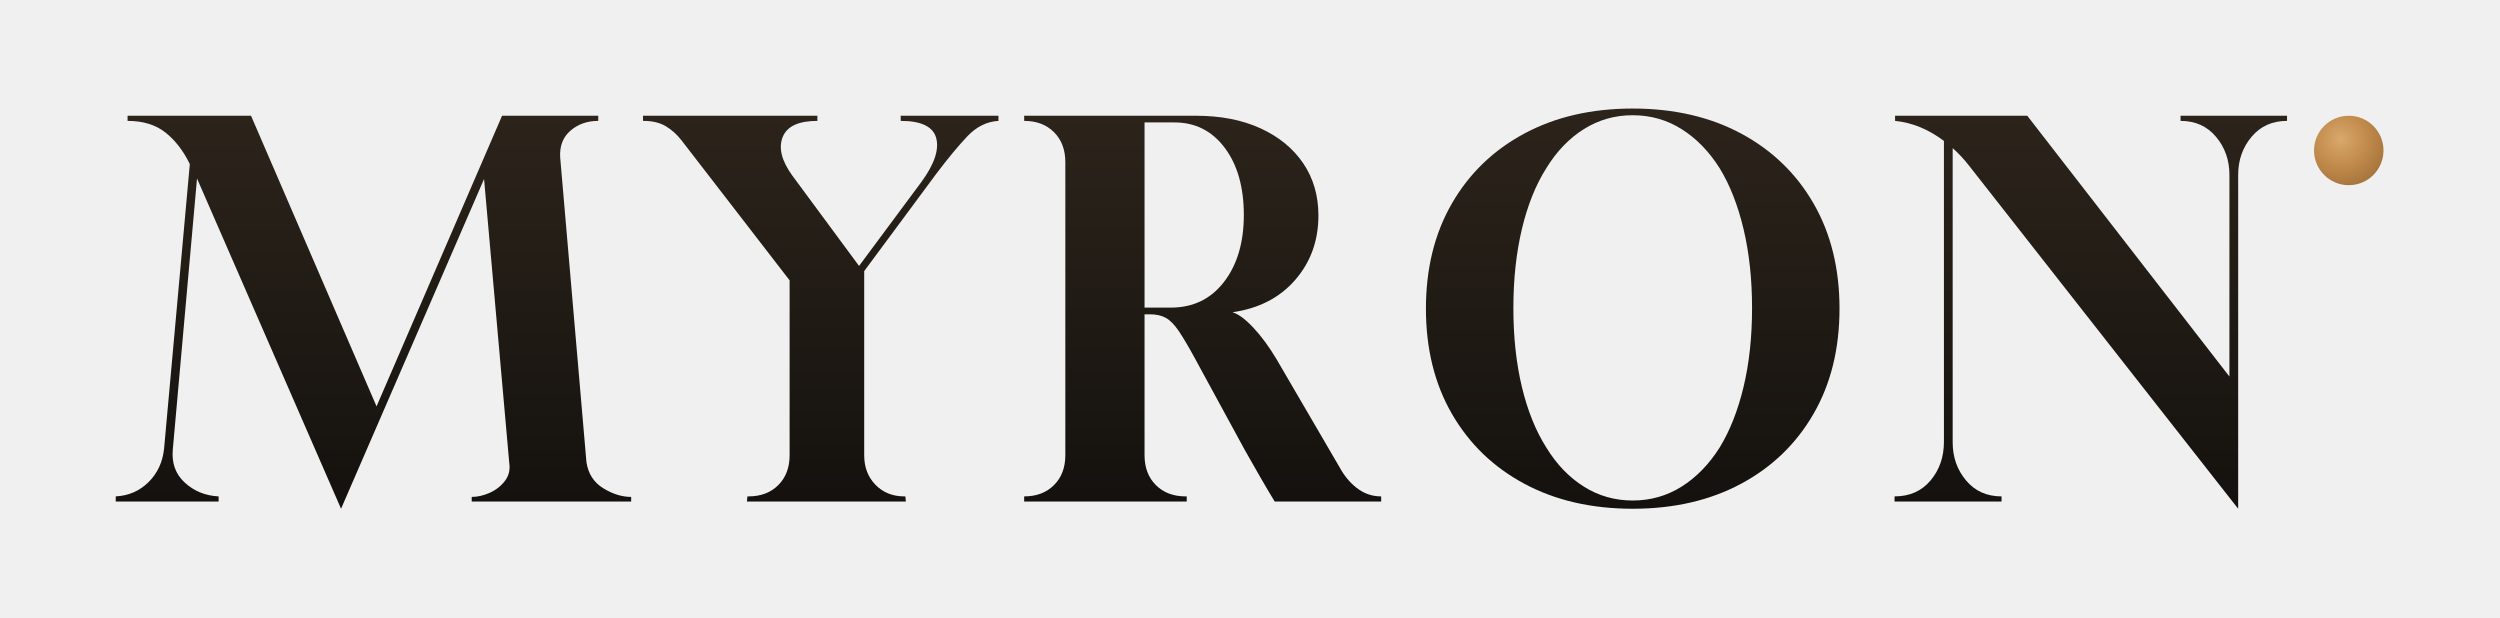
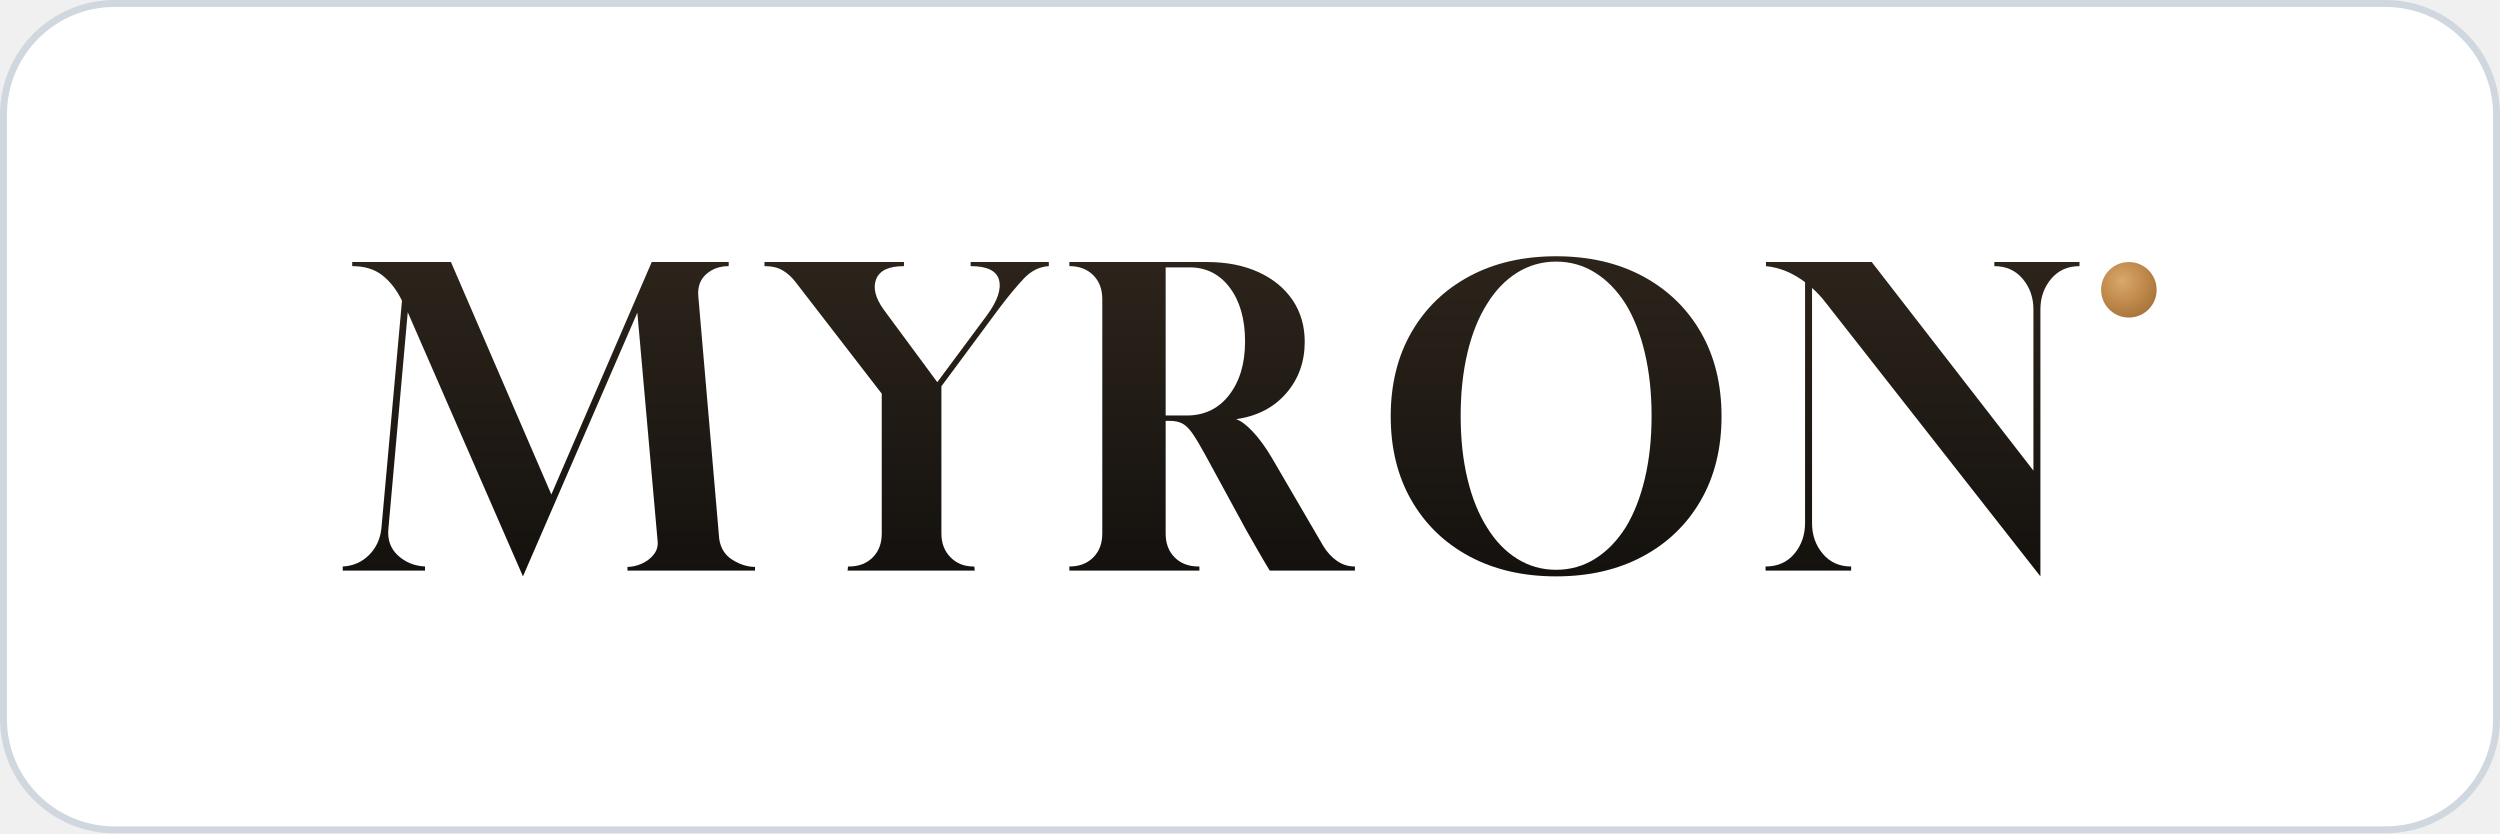
- <svg xmlns="http://www.w3.org/2000/svg" width="1296" height="320" viewBox="0 0 1296 320">
-   <defs>
-     <linearGradient id="dark" x1="0" y1="0" x2="0" y2="1">
-       <stop offset="0%" stop-color="#2C241B" />
-       <stop offset="100%" stop-color="#14110E" />
-     </linearGradient>
-     <radialGradient id="bronze" cx="38%" cy="34%" r="72%">
-       <stop offset="0%" stop-color="#D9A86C" />
-       <stop offset="55%" stop-color="#C08A4B" />
-       <stop offset="100%" stop-color="#A5733A" />
-     </radialGradient>
-   </defs>
-   <g transform="translate(67.2,260.0)">
-     <g fill="url(#dark)">
-       <path d="M109.6 3.733 34.933 -167.467 22.4 -27.2Q21.333 -16.533 28.533 -9.867Q35.733 -3.2 46.133 -2.667V0.0H-7.2V-2.667Q2.933 -3.2 9.867 -10.133Q16.8 -17.067 17.867 -27.467L31.2 -174.933Q26.133 -185.333 18.533 -191.333Q10.933 -197.333 -1.067 -197.333V-200.0H62.933L128.0 -49.333L193.067 -200.0H242.933V-197.333Q234.4 -197.333 228.533 -192.267Q222.667 -187.2 223.2 -178.4L236.8 -20.533Q238.133 -11.467 245.467 -6.933Q252.8 -2.4 260.0 -2.4V0.0H177.333V-2.4Q181.867 -2.4 186.667 -4.533Q191.467 -6.667 194.533 -10.667Q197.6 -14.667 196.8 -20.0L183.733 -167.2Z" />
-       <path d="M320 0.0 320.267 -2.667H320.8Q330.4 -2.667 336.267 -8.533Q342.133 -14.4 342.133 -24.0V-114.667L286.133 -187.2Q282.667 -191.733 278.0 -194.533Q273.333 -197.333 266.4 -197.333H266.133V-200.0H356.533V-197.333Q341.867 -197.333 338.533 -188.933Q335.2 -180.533 343.467 -169.067L378.133 -122.133L410.4 -165.6Q420.533 -179.467 418.133 -188.4Q415.733 -197.333 399.733 -197.333V-200.0H450.4V-197.333Q441.333 -196.8 434.267 -189.333Q427.2 -181.867 418.133 -169.867L380.8 -119.467V-24.0Q380.8 -14.667 386.667 -8.667Q392.533 -2.667 401.6 -2.667H402.133L402.4 0.0Z" />
-       <path d="M463.733 0.0V-2.667Q473.333 -2.667 479.2 -8.533Q485.067 -14.4 485.067 -24.0V-176.0Q485.067 -185.6 479.2 -191.467Q473.333 -197.333 463.733 -197.333V-200.0H552.8Q572.0 -200.0 586.267 -193.467Q600.533 -186.933 608.4 -175.333Q616.267 -163.733 616.267 -148.267Q616.267 -128.8 604.267 -114.933Q592.267 -101.067 571.733 -98.133Q576.267 -96.8 582.533 -90.133Q588.8 -83.467 594.667 -73.6L628.267 -16.0Q632.0 -9.867 637.2 -6.267Q642.4 -2.667 648.8 -2.667V0.0H593.6Q589.867 -6.133 585.733 -13.333Q581.6 -20.533 578.133 -26.667L552.0 -74.667Q547.2 -83.467 543.867 -88.4Q540.533 -93.333 537.2 -95.2Q533.867 -97.067 528.8 -97.067H526.133V-24.0Q526.133 -14.4 532.0 -8.533Q537.867 -2.667 547.467 -2.667H548.0V0.0ZM526.133 -100.533H539.733Q557.067 -100.533 567.333 -113.867Q577.6 -127.2 577.6 -148.533Q577.6 -170.133 567.733 -183.333Q557.867 -196.533 541.6 -196.533H526.133Z" />
-       <path d="M779.2 3.733Q747.2 3.733 723.067 -9.2Q698.933 -22.133 685.467 -45.467Q672.0 -68.8 672.0 -100.0Q672.0 -131.2 685.467 -154.533Q698.933 -177.867 723.067 -190.8Q747.2 -203.733 779.2 -203.733Q811.2 -203.733 835.333 -190.8Q859.467 -177.867 872.933 -154.533Q886.4 -131.2 886.4 -100.0Q886.4 -68.8 872.933 -45.467Q859.467 -22.133 835.333 -9.2Q811.2 3.733 779.2 3.733ZM779.2 -0.533Q793.067 -0.533 804.533 -7.733Q816.0 -14.933 824.267 -28.0Q832.267 -41.067 836.667 -59.467Q841.067 -77.867 841.067 -100.267Q841.067 -122.667 836.667 -141.2Q832.267 -159.733 824.267 -172.8Q816.0 -185.867 804.533 -193.067Q793.067 -200.267 779.2 -200.267Q765.333 -200.267 753.867 -193.067Q742.4 -185.867 734.4 -172.8Q726.133 -159.733 721.733 -141.2Q717.333 -122.667 717.333 -100.267Q717.333 -77.867 721.733 -59.467Q726.133 -41.067 734.4 -28.0Q742.4 -14.933 753.867 -7.733Q765.333 -0.533 779.2 -0.533Z" />
-       <path d="M1093.067 3.733 953.333 -174.4Q951.467 -176.8 949.2 -179.2Q946.933 -181.6 945.067 -183.2V-30.667Q945.067 -19.2 952.0 -10.933Q958.933 -2.667 970.4 -2.667V0.0H914.933V-2.667Q926.667 -2.667 933.6 -10.933Q940.533 -19.2 940.533 -30.933V-186.933Q928.533 -196.0 915.2 -197.333V-200.0H983.733L1088.533 -64.8V-169.333Q1088.533 -180.8 1081.6 -189.067Q1074.667 -197.333 1063.2 -197.333V-200.0H1118.4V-197.333Q1106.933 -197.333 1100.0 -189.067Q1093.067 -180.8 1093.067 -169.333Z" />
+ <svg xmlns="http://www.w3.org/2000/svg" width="360" height="120" viewBox="0 0 360 120">
+   <rect x="0.5" y="0.5" width="359" height="119" rx="16" fill="#FFFFFF" stroke="#D0D7DE" />
+   <svg x="36.0" y="24.4" width="288.0" height="71.1" viewBox="0 0 1296 320">
+     <defs>
+       <linearGradient id="dark" x1="0" y1="0" x2="0" y2="1">
+         <stop offset="0%" stop-color="#2C241B" />
+         <stop offset="100%" stop-color="#14110E" />
+       </linearGradient>
+       <radialGradient id="bronze" cx="38%" cy="34%" r="72%">
+         <stop offset="0%" stop-color="#D9A86C" />
+         <stop offset="55%" stop-color="#C08A4B" />
+         <stop offset="100%" stop-color="#A5733A" />
+       </radialGradient>
+     </defs>
+     <g transform="translate(67.2,260.0)">
+       <g fill="url(#dark)">
+         <path d="M109.6 3.733 34.933 -167.467 22.4 -27.2Q21.333 -16.533 28.533 -9.867Q35.733 -3.2 46.133 -2.667V0.0H-7.2V-2.667Q2.933 -3.2 9.867 -10.133Q16.8 -17.067 17.867 -27.467L31.2 -174.933Q26.133 -185.333 18.533 -191.333Q10.933 -197.333 -1.067 -197.333V-200.0H62.933L128.0 -49.333L193.067 -200.0H242.933V-197.333Q234.4 -197.333 228.533 -192.267Q222.667 -187.2 223.2 -178.4L236.8 -20.533Q238.133 -11.467 245.467 -6.933Q252.8 -2.4 260.0 -2.4V0.0H177.333V-2.4Q181.867 -2.4 186.667 -4.533Q191.467 -6.667 194.533 -10.667Q197.6 -14.667 196.8 -20.0L183.733 -167.2Z" />
+         <path d="M320 0.0 320.267 -2.667H320.8Q330.4 -2.667 336.267 -8.533Q342.133 -14.4 342.133 -24.0V-114.667L286.133 -187.2Q282.667 -191.733 278.0 -194.533Q273.333 -197.333 266.4 -197.333H266.133V-200.0H356.533V-197.333Q341.867 -197.333 338.533 -188.933Q335.2 -180.533 343.467 -169.067L378.133 -122.133L410.4 -165.6Q420.533 -179.467 418.133 -188.4Q415.733 -197.333 399.733 -197.333V-200.0H450.4V-197.333Q441.333 -196.8 434.267 -189.333Q427.2 -181.867 418.133 -169.867L380.8 -119.467V-24.0Q380.8 -14.667 386.667 -8.667Q392.533 -2.667 401.6 -2.667H402.133L402.4 0.0Z" />
+         <path d="M463.733 0.0V-2.667Q473.333 -2.667 479.2 -8.533Q485.067 -14.4 485.067 -24.0V-176.0Q485.067 -185.6 479.2 -191.467Q473.333 -197.333 463.733 -197.333V-200.0H552.8Q572.0 -200.0 586.267 -193.467Q600.533 -186.933 608.4 -175.333Q616.267 -163.733 616.267 -148.267Q616.267 -128.8 604.267 -114.933Q592.267 -101.067 571.733 -98.133Q576.267 -96.8 582.533 -90.133Q588.8 -83.467 594.667 -73.6L628.267 -16.0Q632.0 -9.867 637.2 -6.267Q642.4 -2.667 648.8 -2.667V0.0H593.6Q589.867 -6.133 585.733 -13.333Q581.6 -20.533 578.133 -26.667L552.0 -74.667Q547.2 -83.467 543.867 -88.4Q540.533 -93.333 537.2 -95.2Q533.867 -97.067 528.8 -97.067H526.133V-24.0Q526.133 -14.4 532.0 -8.533Q537.867 -2.667 547.467 -2.667H548.0V0.0ZM526.133 -100.533H539.733Q557.067 -100.533 567.333 -113.867Q577.6 -127.2 577.6 -148.533Q577.6 -170.133 567.733 -183.333Q557.867 -196.533 541.6 -196.533H526.133Z" />
+         <path d="M779.2 3.733Q747.2 3.733 723.067 -9.2Q698.933 -22.133 685.467 -45.467Q672.0 -68.8 672.0 -100.0Q672.0 -131.2 685.467 -154.533Q698.933 -177.867 723.067 -190.8Q747.2 -203.733 779.2 -203.733Q811.2 -203.733 835.333 -190.8Q859.467 -177.867 872.933 -154.533Q886.4 -131.2 886.4 -100.0Q886.4 -68.8 872.933 -45.467Q859.467 -22.133 835.333 -9.2Q811.2 3.733 779.2 3.733ZM779.2 -0.533Q793.067 -0.533 804.533 -7.733Q816.0 -14.933 824.267 -28.0Q832.267 -41.067 836.667 -59.467Q841.067 -77.867 841.067 -100.267Q841.067 -122.667 836.667 -141.2Q832.267 -159.733 824.267 -172.8Q816.0 -185.867 804.533 -193.067Q793.067 -200.267 779.2 -200.267Q765.333 -200.267 753.867 -193.067Q742.4 -185.867 734.4 -172.8Q726.133 -159.733 721.733 -141.2Q717.333 -122.667 717.333 -100.267Q717.333 -77.867 721.733 -59.467Q726.133 -41.067 734.4 -28.0Q742.4 -14.933 753.867 -7.733Q765.333 -0.533 779.2 -0.533Z" />
+         <path d="M1093.067 3.733 953.333 -174.4Q951.467 -176.8 949.2 -179.2Q946.933 -181.6 945.067 -183.2V-30.667Q945.067 -19.2 952.0 -10.933Q958.933 -2.667 970.4 -2.667V0.0H914.933V-2.667Q926.667 -2.667 933.6 -10.933Q940.533 -19.2 940.533 -30.933V-186.933Q928.533 -196.0 915.2 -197.333V-200.0H983.733L1088.533 -64.8V-169.333Q1088.533 -180.8 1081.6 -189.067Q1074.667 -197.333 1063.2 -197.333V-200.0H1118.4V-197.333Q1106.933 -197.333 1100.0 -189.067Q1093.067 -180.8 1093.067 -169.333Z" />
+       </g>
+       <circle cx="1150.4" cy="-182.0" r="18.0" fill="url(#bronze)" />
    </g>
-     <circle cx="1150.4" cy="-182.0" r="18.0" fill="url(#bronze)" />
-   </g>
+   </svg>
</svg>
